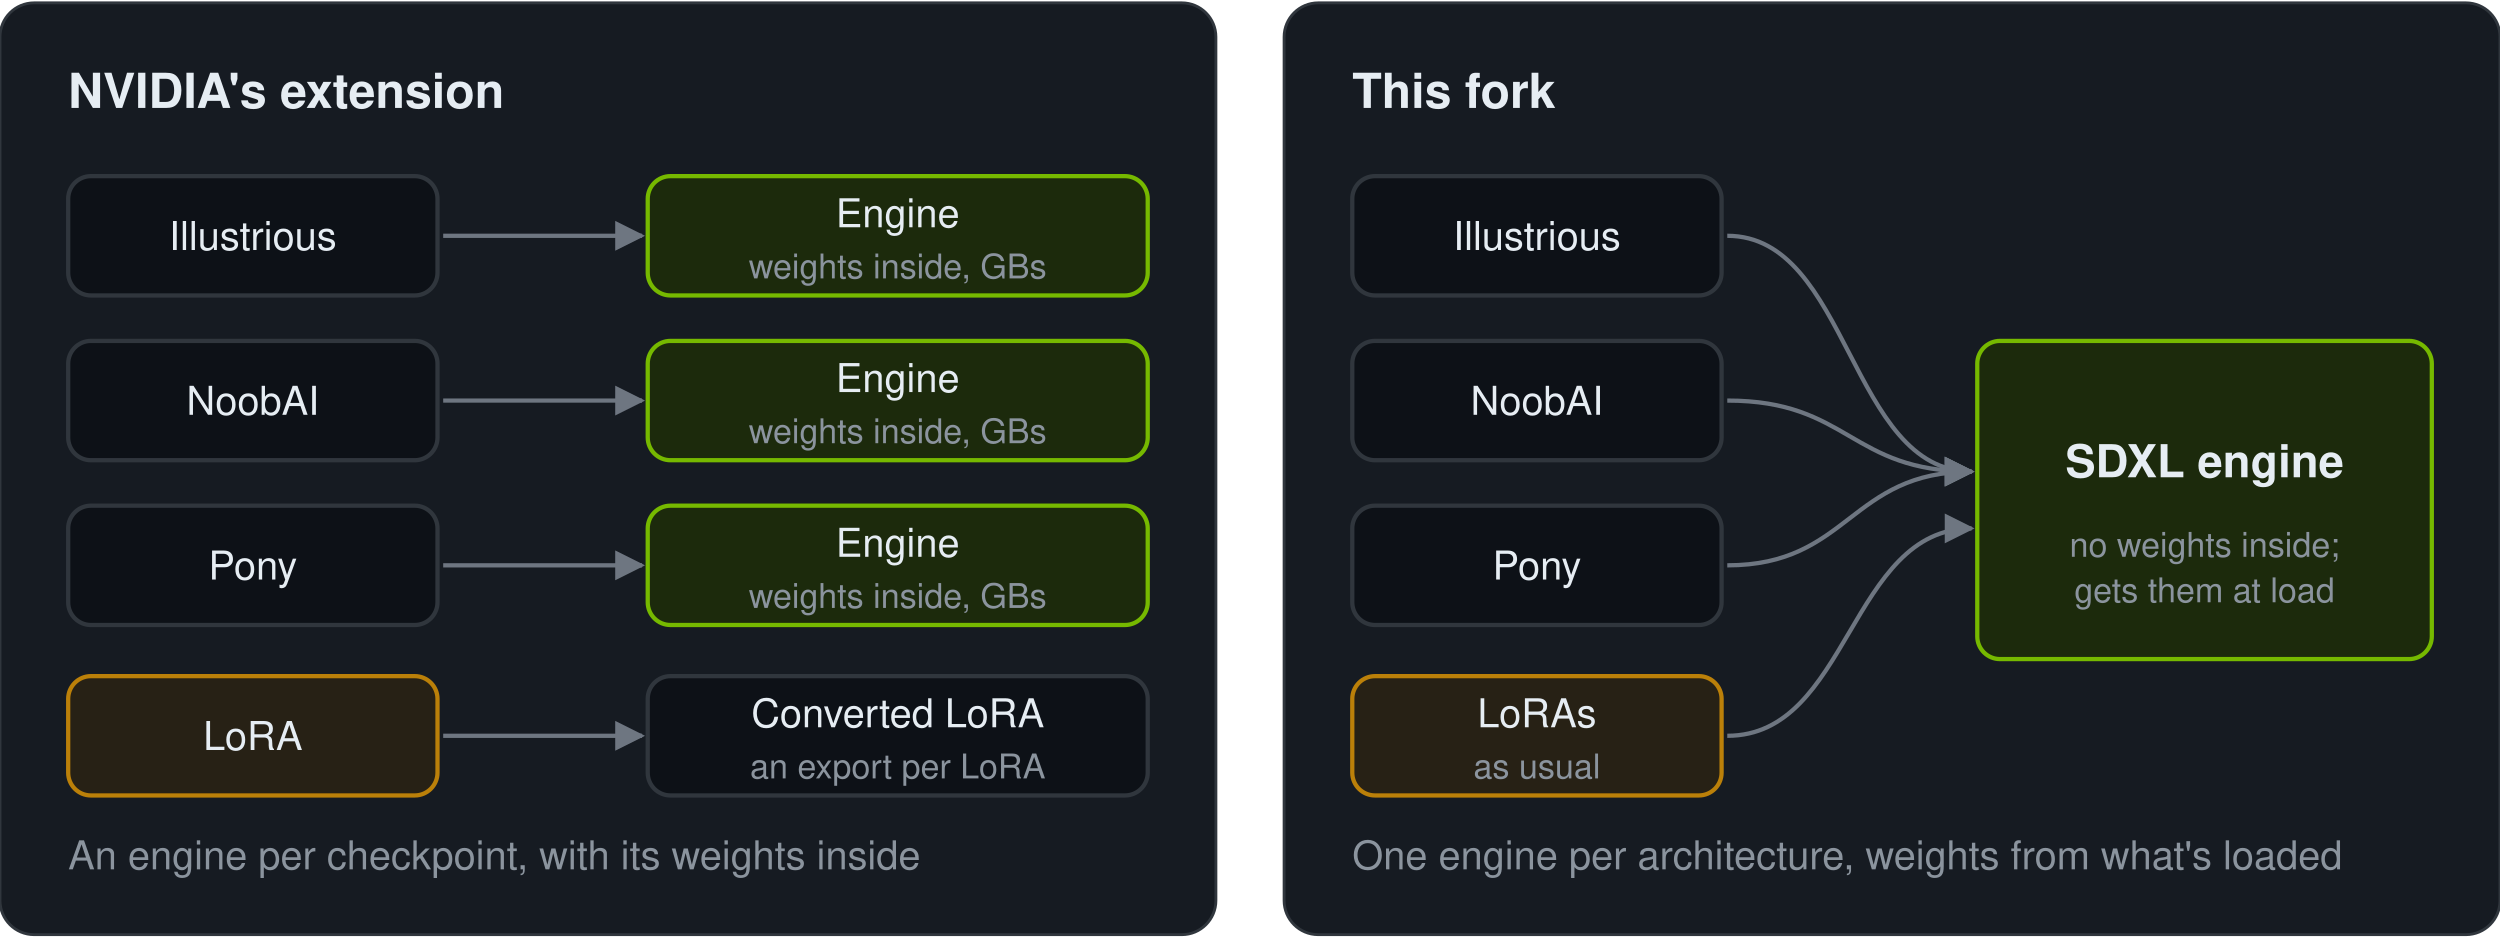
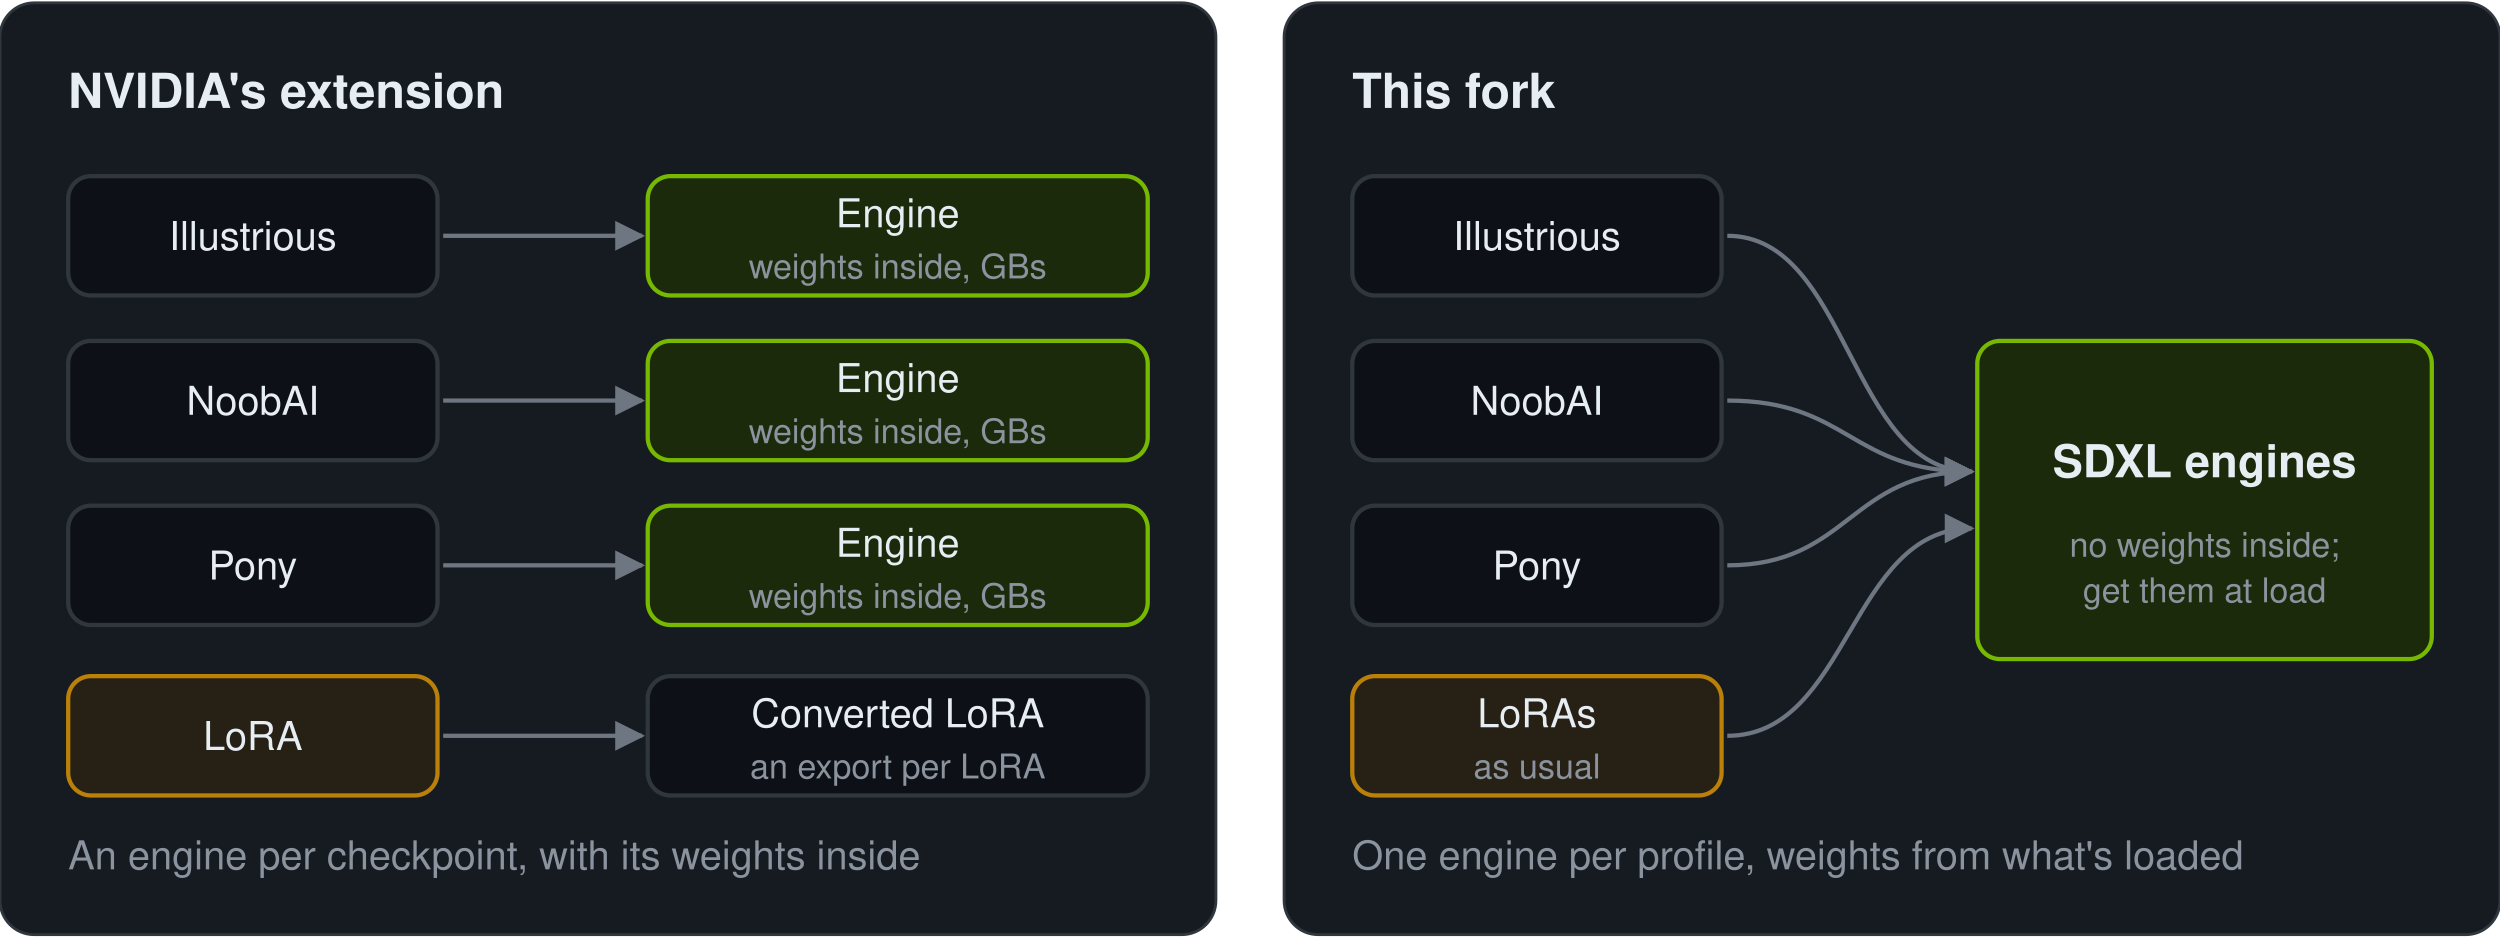
<svg xmlns="http://www.w3.org/2000/svg" viewBox="0 0 880 330" width="880" height="330" font-family="-apple-system, BlinkMacSystemFont, 'Segoe UI', Helvetica, Arial, sans-serif">
  <defs>
    <marker id="h" viewBox="0 0 10 10" refX="9" refY="5" markerWidth="7" markerHeight="7" orient="auto-start-reverse">
      <path d="M0 0L10 5L0 10z" fill="#6e7681" />
    </marker>
  </defs>
  <rect x="0" y="1" width="428" height="328" rx="12" fill="#161b22" stroke="#30363d" />
  <text x="24" y="38" font-size="17" font-weight="600" fill="#e6edf3">NVIDIA's extension</text>
  <text x="24" y="306" font-size="14" fill="#8b949e">An engine per checkpoint, with its weights inside</text>
  <rect x="24" y="62" width="130" height="42" rx="8" fill="#0d1117" stroke="#30363d" stroke-width="1.5" />
  <text x="89.0" y="88.0" font-size="14" text-anchor="middle" fill="#e6edf3">Illustrious</text>
  <path d="M156 83 C191.0 83 191.0 83 226 83" fill="none" stroke="#6e7681" stroke-width="1.5" marker-end="url(#h)" />
  <rect x="228" y="62" width="176" height="42" rx="8" fill="#1c2a0c" stroke="#76b900" stroke-width="1.5" />
  <text x="316.0" y="80.0" font-size="14" text-anchor="middle" fill="#e6edf3">Engine</text>
  <text x="316.0" y="98.0" font-size="12" text-anchor="middle" fill="#8b949e">weights inside, GBs</text>
  <rect x="24" y="120" width="130" height="42" rx="8" fill="#0d1117" stroke="#30363d" stroke-width="1.5" />
  <text x="89.0" y="146.0" font-size="14" text-anchor="middle" fill="#e6edf3">NoobAI</text>
  <path d="M156 141 C191.0 141 191.0 141 226 141" fill="none" stroke="#6e7681" stroke-width="1.5" marker-end="url(#h)" />
  <rect x="228" y="120" width="176" height="42" rx="8" fill="#1c2a0c" stroke="#76b900" stroke-width="1.5" />
  <text x="316.0" y="138.0" font-size="14" text-anchor="middle" fill="#e6edf3">Engine</text>
  <text x="316.0" y="156.0" font-size="12" text-anchor="middle" fill="#8b949e">weights inside, GBs</text>
  <rect x="24" y="178" width="130" height="42" rx="8" fill="#0d1117" stroke="#30363d" stroke-width="1.5" />
  <text x="89.0" y="204.0" font-size="14" text-anchor="middle" fill="#e6edf3">Pony</text>
  <path d="M156 199 C191.0 199 191.0 199 226 199" fill="none" stroke="#6e7681" stroke-width="1.5" marker-end="url(#h)" />
  <rect x="228" y="178" width="176" height="42" rx="8" fill="#1c2a0c" stroke="#76b900" stroke-width="1.5" />
  <text x="316.0" y="196.0" font-size="14" text-anchor="middle" fill="#e6edf3">Engine</text>
  <text x="316.0" y="214.0" font-size="12" text-anchor="middle" fill="#8b949e">weights inside, GBs</text>
  <rect x="24" y="238" width="130" height="42" rx="8" fill="#272115" stroke="#bb8009" stroke-width="1.5" />
  <text x="89.0" y="264.0" font-size="14" text-anchor="middle" fill="#e6edf3">LoRA</text>
  <path d="M156 259 C191.0 259 191.0 259 226 259" fill="none" stroke="#6e7681" stroke-width="1.5" marker-end="url(#h)" />
  <rect x="228" y="238" width="176" height="42" rx="8" fill="#0d1117" stroke="#30363d" stroke-width="1.5" />
  <text x="316.0" y="256.0" font-size="14" text-anchor="middle" fill="#e6edf3">Converted LoRA</text>
  <text x="316.0" y="274.0" font-size="12" text-anchor="middle" fill="#8b949e">an export per LoRA</text>
  <rect x="452" y="1" width="428" height="328" rx="12" fill="#161b22" stroke="#30363d" />
  <text x="476" y="38" font-size="17" font-weight="600" fill="#e6edf3">This fork</text>
-   <text x="476" y="306" font-size="14" fill="#8b949e">One engine per architecture, weights from what's loaded</text>
+   <text x="476" y="306" font-size="14" fill="#8b949e">One engine per profile, weights from what's loaded</text>
  <rect x="476" y="62" width="130" height="42" rx="8" fill="#0d1117" stroke="#30363d" stroke-width="1.5" />
  <text x="541.0" y="88.0" font-size="14" text-anchor="middle" fill="#e6edf3">Illustrious</text>
  <path d="M608 83 C651.0 83 651.0 166 694 166" fill="none" stroke="#6e7681" stroke-width="1.5" marker-end="url(#h)" />
  <rect x="476" y="120" width="130" height="42" rx="8" fill="#0d1117" stroke="#30363d" stroke-width="1.5" />
  <text x="541.0" y="146.0" font-size="14" text-anchor="middle" fill="#e6edf3">NoobAI</text>
  <path d="M608 141 C651.0 141 651.0 166 694 166" fill="none" stroke="#6e7681" stroke-width="1.5" marker-end="url(#h)" />
  <rect x="476" y="178" width="130" height="42" rx="8" fill="#0d1117" stroke="#30363d" stroke-width="1.5" />
  <text x="541.0" y="204.0" font-size="14" text-anchor="middle" fill="#e6edf3">Pony</text>
  <path d="M608 199 C651.0 199 651.0 166 694 166" fill="none" stroke="#6e7681" stroke-width="1.5" marker-end="url(#h)" />
  <rect x="476" y="238" width="130" height="42" rx="8" fill="#272115" stroke="#bb8009" stroke-width="1.5" />
  <text x="541.0" y="256.0" font-size="14" text-anchor="middle" fill="#e6edf3">LoRAs</text>
  <text x="541.0" y="274.0" font-size="12" text-anchor="middle" fill="#8b949e">as usual</text>
  <path d="M608 259 C651.0 259 651.0 186 694 186" fill="none" stroke="#6e7681" stroke-width="1.5" marker-end="url(#h)" />
  <rect x="696" y="120" width="160" height="112" rx="8" fill="#1c2a0c" stroke="#76b900" stroke-width="1.5" />
  <text x="776.0" y="181.0" font-size="14" text-anchor="middle" fill="#e6edf3" />
-   <text x="776" y="168" font-size="16" font-weight="600" text-anchor="middle" fill="#e6edf3">SDXL engine</text>
+   <text x="776" y="168" font-size="16" font-weight="600" text-anchor="middle" fill="#e6edf3">SDXL engines</text>
  <text x="776" y="196" font-size="12" text-anchor="middle" fill="#8b949e">no weights inside;</text>
-   <text x="776" y="212" font-size="12" text-anchor="middle" fill="#8b949e">gets them at load</text>
+   <text x="776" y="212" font-size="12" text-anchor="middle" fill="#8b949e">get them at load</text>
</svg>
